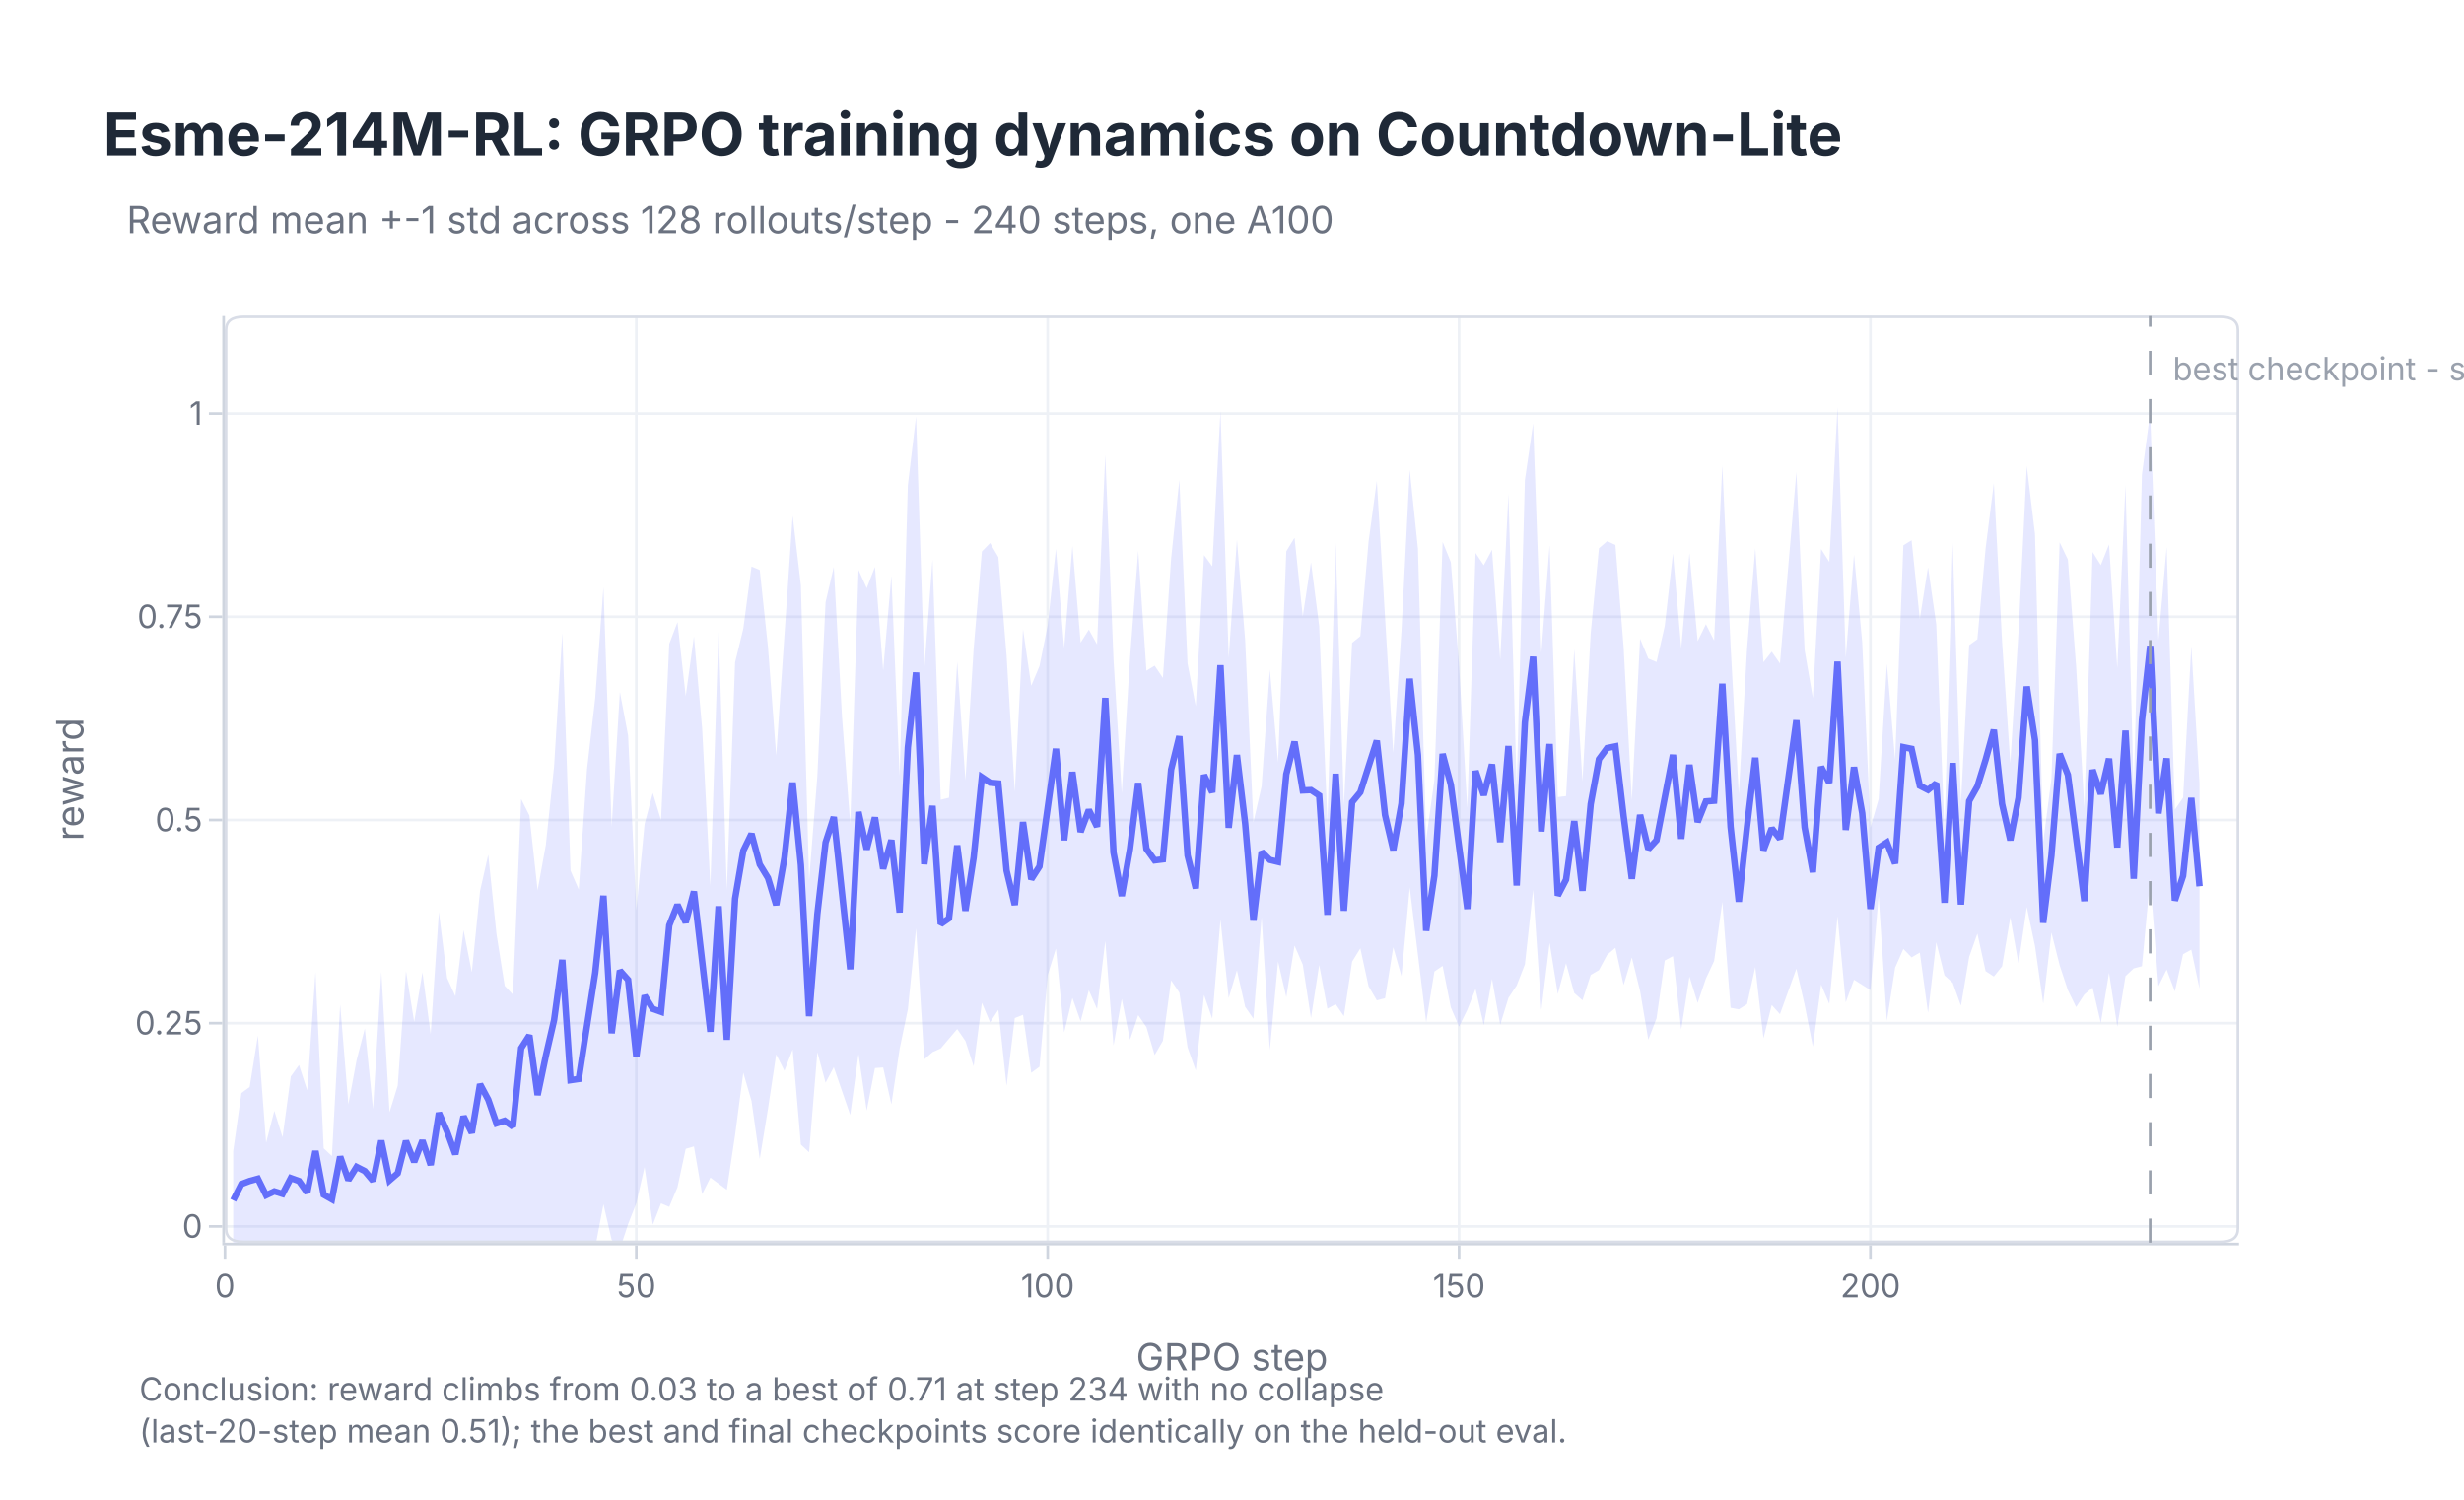
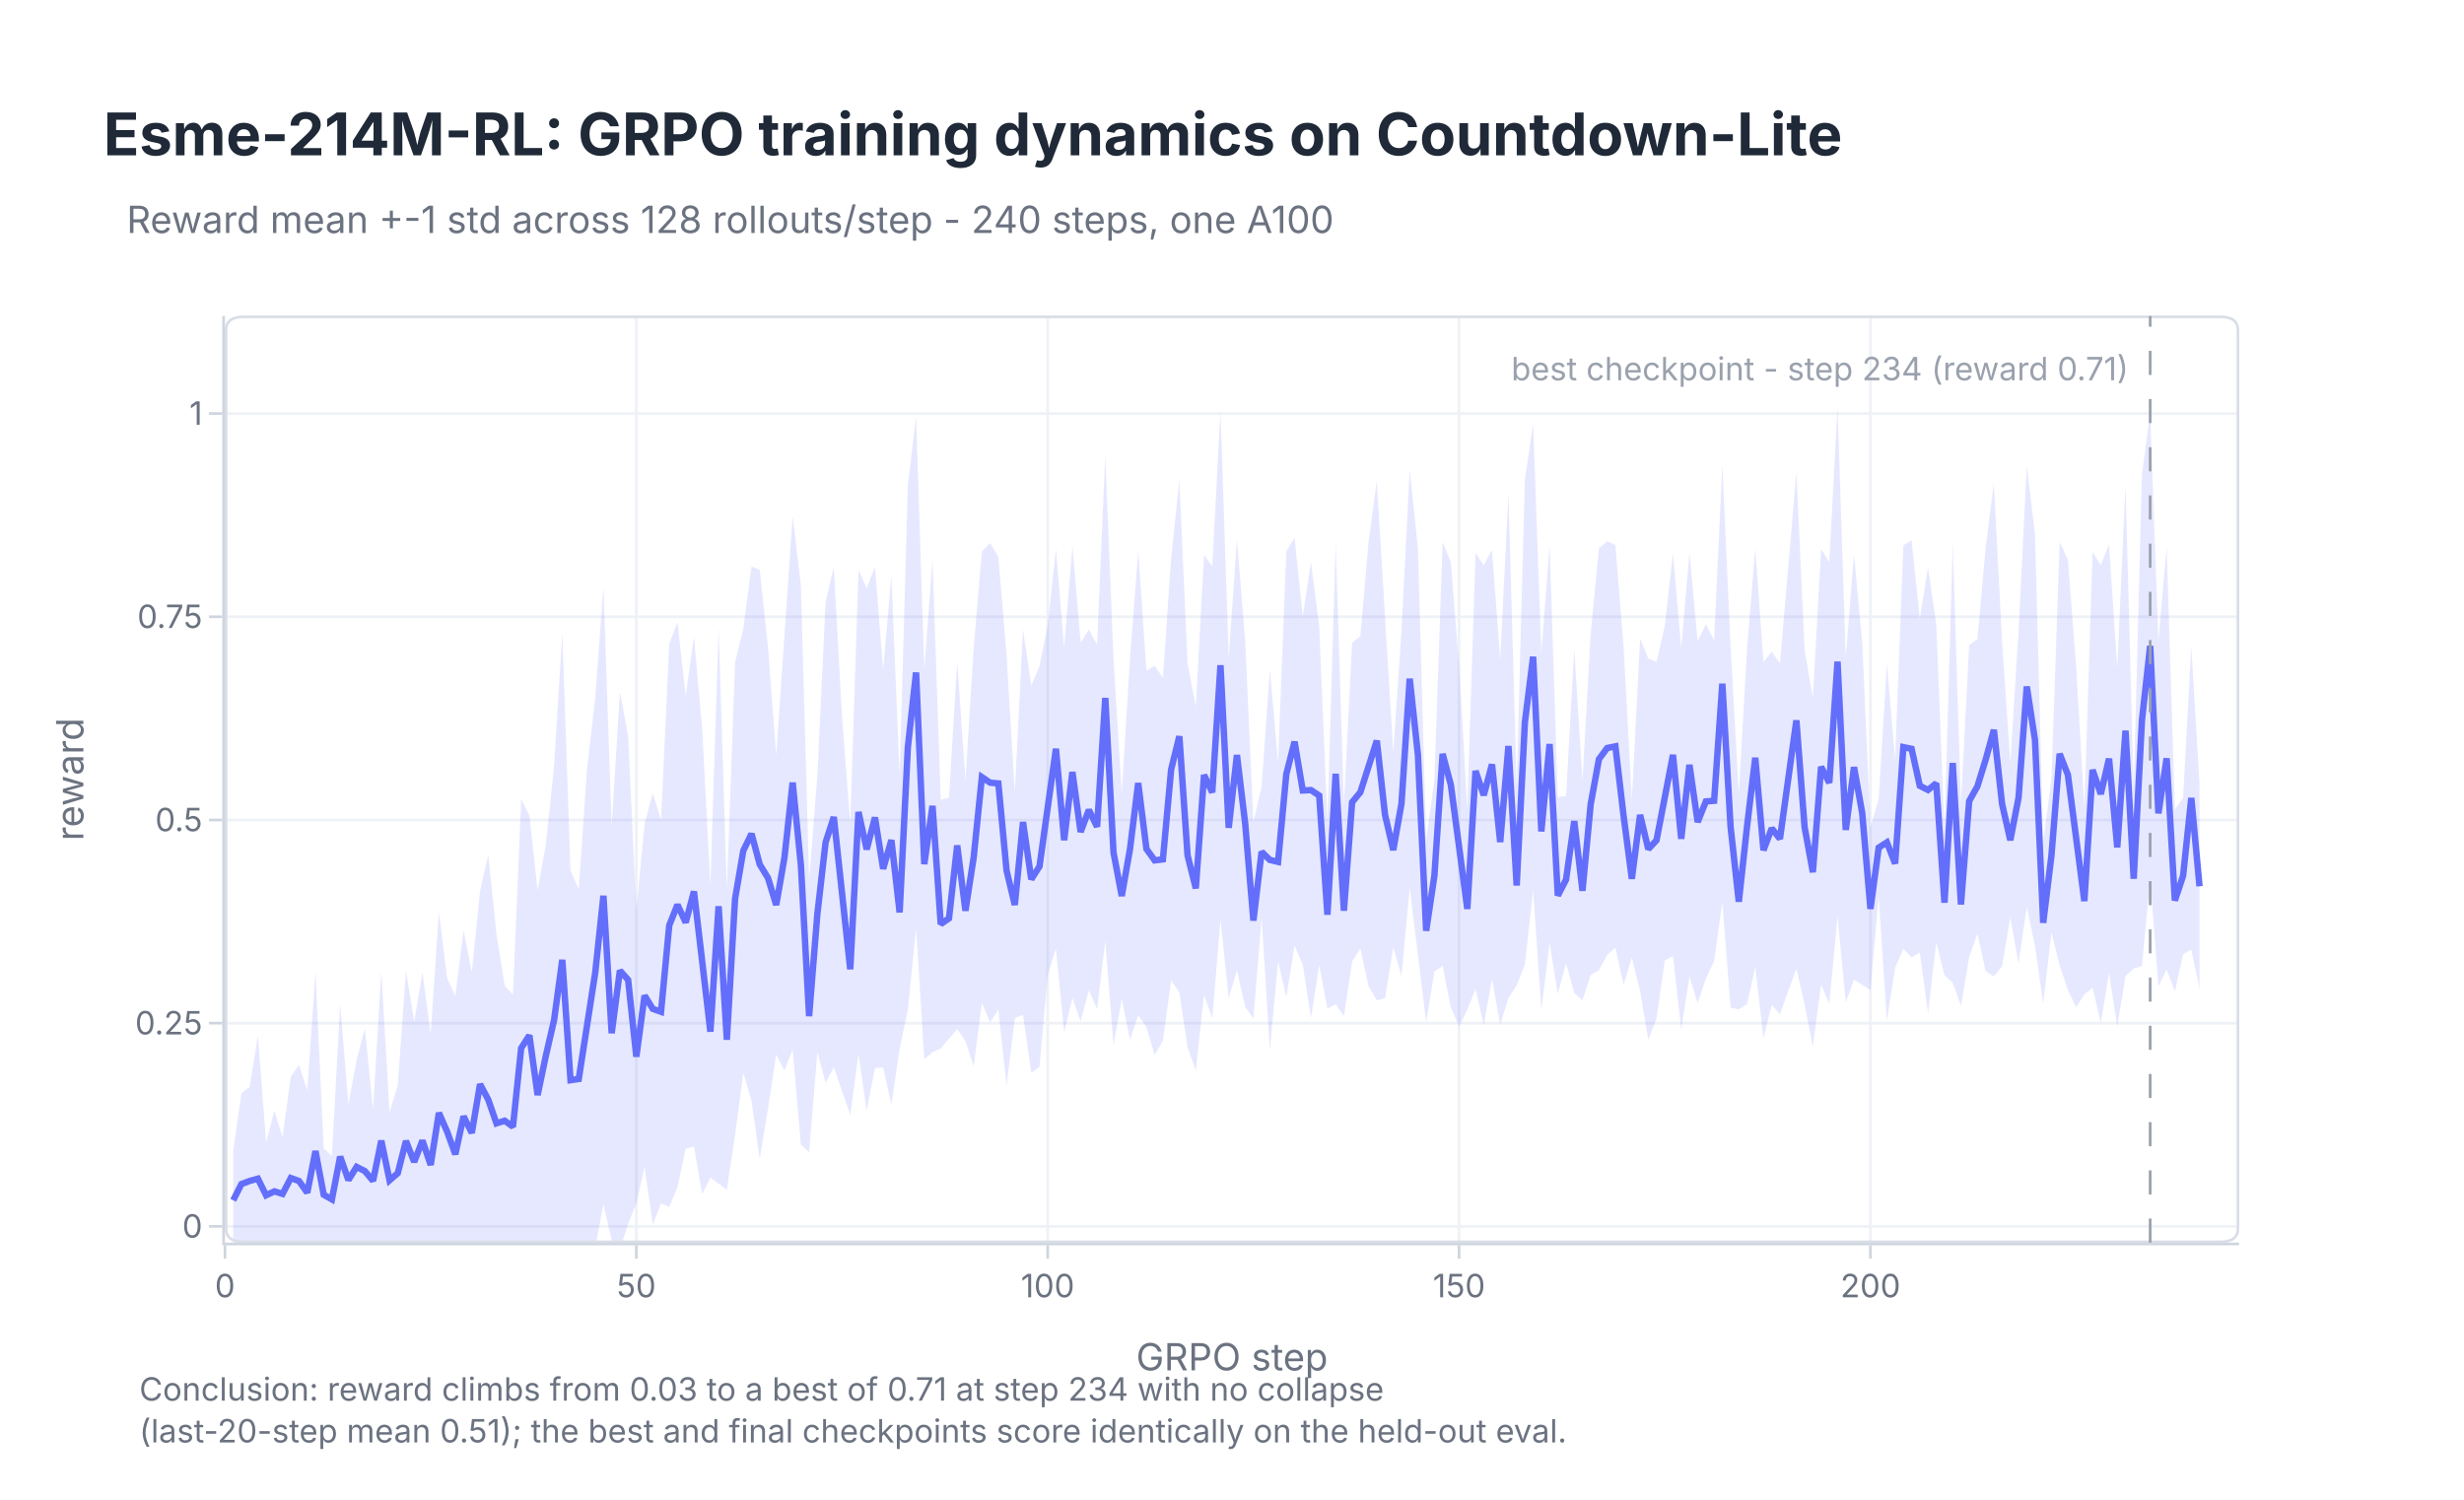
<svg xmlns="http://www.w3.org/2000/svg" class="main-svg" width="920" height="560" style="" viewBox="0 0 920 560">
  <rect x="0" y="0" width="920" height="560" style="fill: rgb(255, 255, 255); fill-opacity: 1;" />
-   <defs id="defs-8ce831">
+   <defs id="defs-a65ee2">
    <g class="clips">
-       <clipPath id="clip8ce831xyplot" class="plotclip">
+       <clipPath id="clipa65ee2xyplot" class="plotclip">
        <rect width="752" height="346" />
      </clipPath>
-       <clipPath class="axesclip" id="clip8ce831x">
+       <clipPath class="axesclip" id="clipa65ee2x">
        <rect x="84" y="0" width="752" height="560" />
      </clipPath>
-       <clipPath class="axesclip" id="clip8ce831y">
+       <clipPath class="axesclip" id="clipa65ee2y">
        <rect x="0" y="118" width="920" height="346" />
      </clipPath>
-       <clipPath class="axesclip" id="clip8ce831xy">
+       <clipPath class="axesclip" id="clipa65ee2xy">
        <rect x="84" y="118" width="752" height="346" />
      </clipPath>
    </g>
    <g class="gradients" />
    <g class="patterns" />
  </defs>
  <g class="bglayer" />
  <g class="layer-below">
    <g class="imagelayer" />
    <g class="shapelayer" />
  </g>
  <g class="cartesianlayer">
    <g class="subplot xy">
      <g class="layer-subplot">
        <g class="shapelayer" />
        <g class="imagelayer" />
      </g>
      <g class="minor-gridlayer">
        <g class="x" />
        <g class="y" />
      </g>
      <g class="gridlayer">
        <g class="x">
          <path class="xgrid crisp" transform="translate(237.59,0)" d="M0,118v346" style="stroke: rgb(238, 241, 246); stroke-opacity: 1; stroke-width: 1px;" />
          <path class="xgrid crisp" transform="translate(391.19,0)" d="M0,118v346" style="stroke: rgb(238, 241, 246); stroke-opacity: 1; stroke-width: 1px;" />
          <path class="xgrid crisp" transform="translate(544.78,0)" d="M0,118v346" style="stroke: rgb(238, 241, 246); stroke-opacity: 1; stroke-width: 1px;" />
          <path class="xgrid crisp" transform="translate(698.38,0)" d="M0,118v346" style="stroke: rgb(238, 241, 246); stroke-opacity: 1; stroke-width: 1px;" />
        </g>
        <g class="y">
          <path class="ygrid crisp" transform="translate(0,457.93)" d="M84,0h752" style="stroke: rgb(238, 241, 246); stroke-opacity: 1; stroke-width: 1px;" />
          <path class="ygrid crisp" transform="translate(0,382.05)" d="M84,0h752" style="stroke: rgb(238, 241, 246); stroke-opacity: 1; stroke-width: 1px;" />
          <path class="ygrid crisp" transform="translate(0,306.18)" d="M84,0h752" style="stroke: rgb(238, 241, 246); stroke-opacity: 1; stroke-width: 1px;" />
          <path class="ygrid crisp" transform="translate(0,230.3)" d="M84,0h752" style="stroke: rgb(238, 241, 246); stroke-opacity: 1; stroke-width: 1px;" />
          <path class="ygrid crisp" transform="translate(0,154.42)" d="M84,0h752" style="stroke: rgb(238, 241, 246); stroke-opacity: 1; stroke-width: 1px;" />
        </g>
      </g>
      <g class="zerolinelayer" />
      <g class="layer-between">
        <g class="shapelayer" />
        <g class="imagelayer" />
      </g>
      <path class="xlines-below" />
      <path class="ylines-below" />
      <g class="overlines-below" />
      <g class="xaxislayer-below" />
      <g class="yaxislayer-below" />
      <g class="overaxes-below" />
      <g class="overplot">
-         <g class="xy" transform="translate(84,118)" clip-path="url(#clip8ce831xyplot)">
+         <g class="xy" transform="translate(84,118)" clip-path="url(#clipa65ee2xyplot)">
          <g class="scatterlayer mlayer">
-             <g class="trace scatter trace153460" style="stroke-miterlimit: 2;">
+             <g class="trace scatter trace103894" style="stroke-miterlimit: 2;">
              <g class="fills">
                <g>
                  <path class="js-fill" d="M3.07,348.54L6.14,358.14L9.22,358.04L12.29,375.57L15.36,347.94L18.43,356.93L21.5,348.97L27.65,366.31L30.72,365.52L33.79,378.67L36.86,345.43L39.93,346.03L43.01,370.68L46.08,350.9L49.15,357.58L52.22,372.5L55.29,349.76L58.37,370.95L61.44,348.17L64.51,352.77L67.58,371.5L70.65,368.13L73.73,370.71L76.8,365.85L79.87,372.53L82.94,361.9L86.01,372.05L92.16,365.03L95.23,358.98L98.3,384.07L101.37,372.2L104.44,350.85L107.52,352.05L110.59,366.38L113.66,350.7L116.73,367.37L119.8,354.97L122.88,357.66L125.95,362.36L129.02,363.59L132.09,355.66L135.16,358.16L138.24,347.8L141.31,331.66L144.38,344.96L147.45,348.41L150.52,339.06L153.59,331.23L156.67,317.77L159.74,339.29L162.81,331.33L165.88,332.64L168.95,325.32L172.03,310.97L175.1,310.06L178.17,327.87L181.24,321.72L187.39,326.26L190.46,305.78L193.53,282.54L196.6,293.13L199.67,314.74L202.75,296.03L205.82,275.72L208.89,281.82L211.96,273.86L215.03,309.38L218.1,312.24L221.18,274.86L224.25,286.26L227.32,280.47L233.46,298.31L236.54,275.57L239.61,296.69L242.68,280.81L245.75,280.58L248.82,294.35L251.9,273.67L254.97,258.92L258.04,228.66L261.11,277.55L264.18,274.86L267.25,273.48L273.4,266.24L276.47,270.71L279.54,280.14L282.61,256.43L285.69,263.73L288.76,259.06L291.83,287.42L294.9,262.13L297.97,260.92L301.05,282.58L304.12,280.33L307.19,246.07L310.26,236.19L313.33,267.49L316.41,254.62L319.48,263.34L322.55,251.75L325.62,258.77L328.69,233.33L331.76,272.42L334.84,254.97L337.91,270.23L340.98,261.04L344.05,265.52L347.12,275.95L350.2,270.62L353.27,248.07L356.34,252.6L359.41,273.06L362.48,281.71L365.56,253.51L368.63,262.32L371.7,225.38L374.77,254.64L377.84,244.3L380.92,257.95L383.99,262.37L387.06,224.52L390.13,274.15L393.2,241.03L396.27,254.32L399.35,235.08L402.42,242.18L405.49,262.09L408.56,242.32L411.63,258.64L414.71,256.96L417.78,261.42L420.85,241.06L423.92,236.1L426.99,250.27L430.07,255.53L433.14,254.73L436.21,235.69L439.28,246.5L442.35,213.43L448.5,263.69L451.57,244.75L454.64,242.66L457.71,258.17L460.78,265.33L463.86,259.04L466.93,251.27L470,264.78L473.07,247.55L476.14,264.62L479.22,254.59L482.29,249.98L485.36,242.1L488.43,214.29L491.5,259.12L494.58,234.07L497.65,253.17L500.72,241.66L503.79,252.79L506.86,255.51L509.93,246.03L513.01,244.23L516.08,238.54L519.15,235.9L522.22,249.81L525.29,239.53L528.37,252.05L531.44,270.22L534.51,262.26L537.58,240.65L540.65,239.03L543.73,266.39L546.8,246.64L549.87,256.48L552.94,247.4L556.01,240.85L559.08,218.78L562.16,258.3L565.23,258.88L568.3,256.95L571.37,243.1L574.44,269.69L577.52,257.26L580.59,260.68L586.73,243.7L589.8,257.11L592.88,272.77L595.95,249.62L599.02,256.83L602.09,224.13L605.16,256.23L608.24,247.82L614.38,251.7L617.45,216.65L620.52,263.16L623.59,243.32L626.67,236.34L629.74,239.49L632.81,237.68L635.88,260.16L638.95,233.85L642.03,246.21L645.1,248.99L648.17,257.53L651.24,239.32L654.31,230.59L657.39,244.62L660.46,246.63L663.53,242.81L666.6,224.55L669.67,241.8L672.75,220.67L675.82,235.25L678.89,256.74L681.96,230.18L685.03,242.44L688.1,251.71L691.18,258.04L694.25,253.33L697.32,250.8L700.39,263.96L703.46,245.24L706.54,265.34L709.61,246.46L712.68,243.59L715.75,242.79L718.82,210.19L721.9,250.25L724.97,244.03L728.04,252.21L731.11,238.29L734.18,236.6L737.25,251.15L737.25,174.71L734.18,123.3L731.11,179.84L728.04,184.3L724.97,86.28L721.9,121.18L718.82,36.16L715.75,59.2L712.68,176.64L709.61,63.17L706.54,131.48L703.46,85.29L700.39,93L697.32,88.11L694.25,183.59L691.18,130.83L688.1,90.94L685.03,84.5L681.96,172.73L678.89,196.39L675.82,81.45L672.75,56L669.67,118.01L666.6,166.9L663.53,121.62L660.46,62.43L657.39,86.7L654.31,120.69L651.24,122.9L648.17,181.93L645.1,84.84L642.03,191.93L638.95,115.09L635.88,93.79L632.81,113.12L629.74,83.73L626.67,85.62L623.59,165.61L620.52,129.92L617.45,180.39L614.38,191.04L611.31,121.82L608.24,89.08L605.16,127.55L602.09,33.96L599.02,91.81L595.95,87L592.88,142.59L589.8,124.68L586.73,58.25L580.59,129.74L577.52,125.33L574.44,129.26L571.37,86.79L568.3,124.32L565.23,178.5L562.16,123.18L559.08,55.81L556.01,121.16L552.94,115.09L549.87,121.41L546.8,88.53L543.73,124.01L540.65,88.7L537.58,115.77L534.51,129.19L531.44,127.91L528.37,120.52L525.29,180.78L522.22,123.64L519.15,85.48L516.08,84.07L513.01,86.73L509.93,118.44L506.86,173.71L503.79,124.44L500.72,179.26L497.65,179.63L494.58,85.57L491.5,125.79L488.43,40.14L485.36,61.21L482.29,175.32L479.22,66.52L476.14,128.24L473.07,87.28L470,93.06L466.93,88.46L463.86,183.73L460.78,130.57L457.71,91.93L454.64,84.34L451.57,173.17L448.5,195.4L445.42,86.87L442.35,57.42L439.28,117.64L436.21,163.13L430.07,61.6L426.99,84.26L423.92,119.54L420.85,122.02L417.78,182.69L414.71,84.87L411.63,188.48L408.56,115.8L405.49,91.94L402.42,112.14L399.35,82.81L396.27,87.85L393.2,166.64L390.13,132.03L387.06,175.61L383.99,189.09L380.92,121.1L377.84,83.54L374.77,127.56L371.7,35.42L368.63,93.44L365.56,89.26L362.48,145.7L359.41,129.78L356.34,61.24L353.27,90.63L350.2,135.14L347.12,130.56L344.05,132.44L340.98,87.71L337.91,127.82L334.84,178.13L331.76,128.24L328.69,51.87L325.62,122.64L322.55,117.1L319.48,121.94L316.41,85.9L313.33,123.97L310.26,86.97L307.19,115.49L304.12,130.73L301.05,138.05L297.97,116.99L294.9,177.66L291.83,126.69L288.76,90L285.69,84.77L282.61,87.93L279.54,124.3L276.47,173.41L273.4,129.11L270.33,179.88L267.25,180.62L264.18,90.95L261.11,131.8L258.04,37.56L254.97,63.21L251.9,171.71L248.82,97L245.75,132.26L242.68,93.67L239.61,101.62L236.54,94.82L233.46,189.54L230.39,149.66L227.32,93.7L224.25,106.88L221.18,171.77L218.1,210.63L215.03,100.59L211.96,74.56L205.82,164.1L202.75,123.62L199.67,94.82L196.6,93.53L193.53,116.75L190.46,129.32L187.39,214.22L184.31,116.53L181.24,212.74L178.17,154.03L175.1,119.69L172.03,141.93L168.95,114.31L165.88,122.42L162.81,188.26L159.74,178.13L156.67,189.72L153.59,221.91L150.52,156.67L147.45,140.4L144.38,190.64L141.31,101.28L138.24,142.61L135.16,169.35L132.09,214.12L129.02,207.09L125.95,118.44L122.88,168.13L119.8,197.5L116.73,214.42L113.66,186.5L110.59,180.37L107.52,253.38L104.44,250.09L101.37,230.72L98.3,201.16L95.23,214.71L92.16,245.03L89.08,229.33L86.01,253.97L82.94,247.18L79.87,222.58L76.8,268.13L73.73,245.07L70.65,263.56L67.58,244.58L64.51,287.36L61.44,297.3L58.37,244.88L55.29,296.12L52.22,266.06L49.15,277.84L46.08,294.33L43.01,257.07L39.93,313.64L36.86,310.77L33.79,244.95L30.72,289.16L27.65,279.67L24.58,283.93L21.5,306.62L18.43,296.77L15.36,308.69L12.29,268.68L9.22,287.87L6.14,290.13L3.07,311.82Z" style="fill: rgb(99, 110, 250); fill-opacity: 0.16; stroke-width: 0;" />
                </g>
              </g>
              <g class="errorbars" />
              <g class="lines">
                <path class="js-line" d="M3.07,311.82L6.14,290.13L9.22,287.87L12.29,268.68L15.36,308.69L18.43,296.77L21.5,306.62L24.58,283.93L27.65,279.67L30.72,289.16L33.79,244.95L36.86,310.77L39.93,313.64L43.01,257.07L46.08,294.33L49.15,277.84L52.22,266.06L55.29,296.12L58.37,244.88L61.44,297.3L64.51,287.36L67.58,244.58L70.65,263.56L73.73,245.07L76.8,268.13L79.87,222.58L82.94,247.18L86.01,253.97L89.08,229.33L92.16,245.03L95.23,214.71L98.3,201.16L101.37,230.72L104.44,250.09L107.52,253.38L110.59,180.37L113.66,186.5L116.73,214.42L119.8,197.5L122.88,168.13L125.95,118.44L129.02,207.09L132.09,214.12L135.16,169.35L138.24,142.61L141.31,101.28L144.38,190.64L147.45,140.4L150.52,156.67L153.59,221.91L156.67,189.72L159.74,178.13L162.81,188.26L165.88,122.42L168.95,114.31L172.03,141.93L175.1,119.69L178.17,154.03L181.24,212.74L184.31,116.53L187.39,214.22L190.46,129.32L193.53,116.75L196.6,93.53L199.67,94.82L202.75,123.62L205.82,164.1L211.96,74.56L215.03,100.59L218.1,210.63L221.18,171.77L224.25,106.88L227.32,93.7L230.39,149.66L233.46,189.54L236.54,94.82L239.61,101.62L242.68,93.67L245.75,132.26L248.82,97L251.9,171.71L254.97,63.21L258.04,37.56L261.11,131.8L264.18,90.95L267.25,180.62L270.33,179.88L273.4,129.11L276.47,173.41L279.54,124.3L282.61,87.93L285.69,84.77L288.76,90L291.83,126.69L294.9,177.66L297.97,116.99L301.05,138.05L304.12,130.73L307.19,115.49L310.26,86.97L313.33,123.97L316.41,85.9L319.48,121.94L322.55,117.1L325.62,122.64L328.69,51.87L331.76,128.24L334.84,178.13L337.91,127.82L340.98,87.71L344.05,132.44L347.12,130.56L350.2,135.14L353.27,90.63L356.34,61.24L359.41,129.78L362.48,145.7L365.56,89.26L368.63,93.44L371.7,35.42L374.77,127.56L377.84,83.54L380.92,121.1L383.99,189.09L387.06,175.61L390.13,132.03L393.2,166.64L396.27,87.85L399.35,82.81L402.42,112.14L405.49,91.94L408.56,115.8L411.63,188.48L414.71,84.87L417.78,182.69L420.85,122.02L423.92,119.54L426.99,84.26L430.07,61.6L436.21,163.13L439.28,117.64L442.35,57.42L445.42,86.87L448.5,195.4L451.57,173.17L454.64,84.34L457.71,91.93L460.78,130.57L463.86,183.73L466.93,88.46L470,93.06L473.07,87.28L476.14,128.24L479.22,66.52L482.29,175.32L485.36,61.21L488.43,40.14L491.5,125.79L494.58,85.57L497.65,179.63L500.72,179.26L503.79,124.44L506.86,173.71L509.93,118.44L513.01,86.73L516.08,84.07L519.15,85.48L522.22,123.64L525.29,180.78L528.37,120.52L531.44,127.91L534.51,129.19L537.58,115.77L540.65,88.7L543.73,124.01L546.8,88.53L549.87,121.41L552.94,115.09L556.01,121.16L559.08,55.81L562.16,123.18L565.23,178.5L568.3,124.32L571.37,86.79L574.44,129.26L577.52,125.33L580.59,129.74L586.73,58.25L589.8,124.68L592.88,142.59L595.95,87L599.02,91.81L602.09,33.96L605.16,127.55L608.24,89.08L611.31,121.82L614.38,191.04L617.45,180.39L620.52,129.92L623.59,165.61L626.67,85.62L629.74,83.73L632.81,113.12L635.88,93.79L638.95,115.09L642.03,191.93L645.1,84.84L648.17,181.93L651.24,122.9L654.31,120.69L657.39,86.7L660.46,62.43L663.53,121.62L666.6,166.9L669.67,118.01L672.75,56L675.82,81.45L678.89,196.39L681.96,172.73L685.03,84.5L688.1,90.94L691.18,130.83L694.25,183.59L697.32,88.11L700.39,93L703.46,85.29L706.54,131.48L709.61,63.17L712.68,176.64L715.75,59.2L718.82,36.16L721.9,121.18L724.97,86.28L728.04,184.3L731.11,179.84L734.18,123.3L737.25,174.71" style="vector-effect: none; fill: none; stroke: rgb(99, 110, 250); stroke-opacity: 1; stroke-width: 0px; opacity: 1;" />
              </g>
              <g class="points" />
              <g class="text" />
            </g>
-             <g class="trace scatter trace4c0d68" style="stroke-miterlimit: 2;">
+             <g class="trace scatter trace595392" style="stroke-miterlimit: 2;">
              <g class="fills" />
              <g class="errorbars" />
              <g class="lines">
                <path class="js-line" d="M3.07,348.54L6.14,358.14L9.22,358.04L12.29,375.57L15.36,347.94L18.43,356.93L21.5,348.97L27.65,366.31L30.72,365.52L33.79,378.67L36.86,345.43L39.93,346.03L43.01,370.68L46.08,350.9L49.15,357.58L52.22,372.5L55.29,349.76L58.37,370.95L61.44,348.17L64.51,352.77L67.58,371.5L70.65,368.13L73.73,370.71L76.8,365.85L79.87,372.53L82.94,361.9L86.01,372.05L92.16,365.03L95.23,358.98L98.3,384.07L101.37,372.2L104.44,350.85L107.52,352.05L110.59,366.38L113.66,350.7L116.73,367.37L119.8,354.97L122.88,357.66L125.95,362.36L129.02,363.59L132.09,355.66L135.16,358.16L138.24,347.8L141.31,331.66L144.38,344.96L147.45,348.41L150.52,339.06L153.59,331.23L156.67,317.77L159.74,339.29L162.81,331.33L165.88,332.64L168.95,325.32L172.03,310.97L175.1,310.06L178.17,327.87L181.24,321.72L187.39,326.26L190.46,305.78L193.53,282.54L196.6,293.13L199.67,314.74L202.75,296.03L205.82,275.72L208.89,281.82L211.96,273.86L215.03,309.38L218.1,312.24L221.18,274.86L224.25,286.26L227.32,280.47L233.46,298.31L236.54,275.57L239.61,296.69L242.68,280.81L245.75,280.58L248.82,294.35L251.9,273.67L254.97,258.92L258.04,228.66L261.11,277.55L264.18,274.86L267.25,273.48L273.4,266.24L276.47,270.71L279.54,280.14L282.61,256.43L285.69,263.73L288.76,259.06L291.83,287.42L294.9,262.13L297.97,260.92L301.05,282.58L304.12,280.33L307.19,246.07L310.26,236.19L313.33,267.49L316.41,254.62L319.48,263.34L322.55,251.75L325.62,258.77L328.69,233.33L331.76,272.42L334.84,254.97L337.91,270.23L340.98,261.04L344.05,265.52L347.12,275.95L350.2,270.62L353.27,248.07L356.34,252.6L359.41,273.06L362.48,281.71L365.56,253.51L368.63,262.32L371.7,225.38L374.77,254.64L377.84,244.3L380.92,257.95L383.99,262.37L387.06,224.52L390.13,274.15L393.2,241.03L396.27,254.32L399.35,235.08L402.42,242.18L405.49,262.09L408.56,242.32L411.63,258.64L414.71,256.96L417.78,261.42L420.85,241.06L423.92,236.1L426.99,250.27L430.07,255.53L433.14,254.73L436.21,235.69L439.28,246.5L442.35,213.43L448.5,263.69L451.57,244.75L454.64,242.66L457.71,258.17L460.78,265.33L463.86,259.04L466.93,251.27L470,264.78L473.07,247.55L476.14,264.62L479.22,254.59L482.29,249.98L485.36,242.1L488.43,214.29L491.5,259.12L494.58,234.07L497.65,253.17L500.72,241.66L503.79,252.79L506.86,255.51L509.93,246.03L513.01,244.23L516.08,238.54L519.15,235.9L522.22,249.81L525.29,239.53L528.37,252.05L531.44,270.22L534.51,262.26L537.58,240.65L540.65,239.03L543.73,266.39L546.8,246.64L549.87,256.48L552.94,247.4L556.01,240.85L559.08,218.78L562.16,258.3L565.23,258.88L568.3,256.95L571.37,243.1L574.44,269.69L577.52,257.26L580.59,260.68L586.73,243.7L589.8,257.11L592.88,272.77L595.95,249.62L599.02,256.83L602.09,224.13L605.16,256.23L608.24,247.82L614.38,251.7L617.45,216.65L620.52,263.16L623.59,243.32L626.67,236.34L629.74,239.49L632.81,237.68L635.88,260.16L638.95,233.85L642.03,246.21L645.1,248.99L648.17,257.53L651.24,239.32L654.31,230.59L657.39,244.62L660.46,246.63L663.53,242.81L666.6,224.55L669.67,241.8L672.75,220.67L675.82,235.25L678.89,256.74L681.96,230.18L685.03,242.44L688.1,251.71L691.18,258.04L694.25,253.33L697.32,250.8L700.39,263.96L703.46,245.24L706.54,265.34L709.61,246.46L712.68,243.59L715.75,242.79L718.82,210.19L721.9,250.25L724.97,244.03L728.04,252.21L731.11,238.29L734.18,236.6L737.25,251.15" style="vector-effect: none; fill: none; stroke: rgb(239, 85, 59); stroke-opacity: 1; stroke-width: 0px; opacity: 1;" />
              </g>
              <g class="points" />
              <g class="text" />
            </g>
-             <g class="trace scatter trace9863c2" style="stroke-miterlimit: 2; opacity: 1;">
+             <g class="trace scatter tracefa6270" style="stroke-miterlimit: 2; opacity: 1;">
              <g class="fills" />
              <g class="errorbars" />
              <g class="lines">
                <path class="js-line" d="M3.07,330.18L6.14,324.13L9.22,322.96L12.29,322.12L15.36,328.31L18.43,326.85L21.5,327.8L24.58,321.88L27.65,322.99L30.72,327.34L33.79,311.81L36.86,328.1L39.93,329.84L43.01,313.87L46.08,322.62L49.15,317.71L52.22,319.28L55.29,322.94L58.37,307.92L61.44,322.73L64.51,320.07L67.58,308.04L70.65,315.85L73.73,307.89L76.8,316.99L79.87,297.55L82.94,304.54L86.01,313.01L89.08,298.84L92.16,305.03L95.23,286.84L98.3,292.61L101.37,301.46L104.44,300.47L107.52,302.71L110.59,273.38L113.66,268.6L116.73,290.89L119.8,276.24L122.88,262.89L125.95,240.4L129.02,285.34L132.09,284.89L138.24,245.2L141.31,216.47L144.38,267.8L147.45,244.41L150.52,247.87L153.59,276.57L156.67,253.75L159.74,258.71L162.81,259.8L165.88,227.53L168.95,219.82L172.03,226.45L175.1,214.87L178.17,240.95L181.24,267.23L184.31,220.39L187.39,270.24L190.46,217.55L193.53,199.65L196.6,193.33L199.67,204.78L202.75,209.83L205.82,219.91L208.89,202.27L211.96,174.21L215.03,204.99L218.1,261.44L221.18,223.31L224.25,196.57L227.32,187.08L233.46,243.92L236.54,185.19L239.61,199.15L242.68,187.24L245.75,206.42L248.82,195.68L251.9,222.69L254.97,161.07L258.04,133.11L261.11,204.67L264.18,182.91L267.25,227.05L270.33,224.91L273.4,197.68L276.47,222.06L279.54,202.22L282.61,172.18L285.69,174.25L288.76,174.53L291.83,207.06L294.9,219.9L297.97,188.95L301.05,210.32L304.12,205.53L310.26,161.58L313.33,195.73L316.41,170.26L319.48,192.64L322.55,184.42L325.62,190.71L328.69,142.6L331.76,200.33L334.84,216.55L337.91,199.03L340.98,174.38L344.05,198.98L347.12,203.26L350.2,202.88L353.27,169.35L356.34,156.92L359.41,201.42L362.48,213.71L365.56,171.38L368.63,177.88L371.7,130.4L374.77,191.1L377.84,163.92L380.92,189.52L383.99,225.73L387.06,200.06L390.13,203.09L393.2,203.83L396.27,171.09L399.35,158.95L402.42,177.16L405.49,177.02L408.56,179.06L411.63,223.56L414.71,170.92L417.78,222.06L420.85,181.54L423.92,177.82L430.07,158.56L433.14,186.31L436.21,199.41L439.28,182.07L442.35,135.42L445.42,163.9L448.5,229.55L451.57,208.96L454.64,163.5L457.71,175.05L463.86,221.39L466.93,169.86L470,178.92L473.07,167.41L476.14,196.43L479.22,160.56L482.29,212.65L485.36,151.66L488.43,127.22L491.5,192.46L494.58,159.82L497.65,216.4L500.72,210.46L503.79,188.61L506.86,214.61L509.93,182.24L513.01,165.48L516.08,161.31L519.15,160.69L522.22,186.73L525.29,210.15L528.37,186.29L531.44,199.06L534.51,195.73L540.65,163.86L543.73,195.2L546.8,167.58L549.87,188.95L552.94,181.25L556.01,181.01L559.08,137.29L562.16,190.74L565.23,218.69L568.3,190.63L571.37,164.94L574.44,199.47L577.52,191.3L580.59,195.21L586.73,150.98L589.8,190.9L592.88,207.68L595.95,168.31L599.02,174.32L602.09,129.05L605.16,191.89L608.24,168.45L611.31,185.63L614.38,221.37L617.45,198.52L620.52,196.54L623.59,204.46L626.67,160.98L629.74,161.61L632.81,175.4L635.88,176.98L638.95,174.47L642.03,219.07L645.1,166.91L648.17,219.73L651.24,181.11L654.31,175.64L657.39,165.66L660.46,154.53L663.53,182.21L666.6,195.72L669.67,179.91L672.75,138.33L675.82,158.35L678.89,226.57L681.96,201.45L685.03,163.47L688.1,171.32L694.25,218.46L697.32,169.46L700.39,178.48L703.46,165.27L706.54,198.41L709.61,154.81L712.68,210.11L715.75,151L718.82,123.18L721.9,185.71L724.97,165.16L728.04,218.25L731.11,209.06L734.18,179.95L737.25,212.93" style="vector-effect: none; fill: none; stroke: rgb(99, 110, 250); stroke-opacity: 1; stroke-width: 2.4px; opacity: 1;" />
              </g>
              <g class="points" />
              <g class="text" />
            </g>
          </g>
        </g>
      </g>
      <g class="zerolinelayer-above" />
      <path class="xlines-above crisp" d="M83,464.5H836" style="fill: none; stroke-width: 1px; stroke: rgb(207, 213, 223); stroke-opacity: 1;" />
      <path class="ylines-above crisp" d="M83.5,118V464" style="fill: none; stroke-width: 1px; stroke: rgb(207, 213, 223); stroke-opacity: 1;" />
      <g class="overlines-above" />
      <g class="xaxislayer-above">
        <path class="xtick ticks crisp" d="M0,465v5" transform="translate(84,0)" style="stroke: rgb(207, 213, 223); stroke-opacity: 1; stroke-width: 1px;" />
        <path class="xtick ticks crisp" d="M0,465v5" transform="translate(237.59,0)" style="stroke: rgb(207, 213, 223); stroke-opacity: 1; stroke-width: 1px;" />
        <path class="xtick ticks crisp" d="M0,465v5" transform="translate(391.19,0)" style="stroke: rgb(207, 213, 223); stroke-opacity: 1; stroke-width: 1px;" />
        <path class="xtick ticks crisp" d="M0,465v5" transform="translate(544.78,0)" style="stroke: rgb(207, 213, 223); stroke-opacity: 1; stroke-width: 1px;" />
        <path class="xtick ticks crisp" d="M0,465v5" transform="translate(698.38,0)" style="stroke: rgb(207, 213, 223); stroke-opacity: 1; stroke-width: 1px;" />
        <g class="xtick">
          <text text-anchor="middle" x="0" y="484.4" transform="translate(84,0)" style="font-family: -apple-system, BlinkMacSystemFont, 'Segoe UI', sans-serif; font-size: 12px; fill: rgb(107, 114, 128); fill-opacity: 1; white-space: pre;">0</text>
        </g>
        <g class="xtick">
          <text text-anchor="middle" x="0" y="484.4" style="font-family: -apple-system, BlinkMacSystemFont, 'Segoe UI', sans-serif; font-size: 12px; fill: rgb(107, 114, 128); fill-opacity: 1; white-space: pre;" transform="translate(237.59,0)">50</text>
        </g>
        <g class="xtick">
          <text text-anchor="middle" x="0" y="484.4" style="font-family: -apple-system, BlinkMacSystemFont, 'Segoe UI', sans-serif; font-size: 12px; fill: rgb(107, 114, 128); fill-opacity: 1; white-space: pre;" transform="translate(391.19,0)">100</text>
        </g>
        <g class="xtick">
          <text text-anchor="middle" x="0" y="484.4" style="font-family: -apple-system, BlinkMacSystemFont, 'Segoe UI', sans-serif; font-size: 12px; fill: rgb(107, 114, 128); fill-opacity: 1; white-space: pre;" transform="translate(544.78,0)">150</text>
        </g>
        <g class="xtick">
          <text text-anchor="middle" x="0" y="484.4" style="font-family: -apple-system, BlinkMacSystemFont, 'Segoe UI', sans-serif; font-size: 12px; fill: rgb(107, 114, 128); fill-opacity: 1; white-space: pre;" transform="translate(698.38,0)">200</text>
        </g>
      </g>
      <g class="yaxislayer-above">
        <path class="ytick ticks crisp" d="M83,0h-5" transform="translate(0,457.93)" style="stroke: rgb(207, 213, 223); stroke-opacity: 1; stroke-width: 1px;" />
        <path class="ytick ticks crisp" d="M83,0h-5" transform="translate(0,382.05)" style="stroke: rgb(207, 213, 223); stroke-opacity: 1; stroke-width: 1px;" />
        <path class="ytick ticks crisp" d="M83,0h-5" transform="translate(0,306.18)" style="stroke: rgb(207, 213, 223); stroke-opacity: 1; stroke-width: 1px;" />
        <path class="ytick ticks crisp" d="M83,0h-5" transform="translate(0,230.3)" style="stroke: rgb(207, 213, 223); stroke-opacity: 1; stroke-width: 1px;" />
        <path class="ytick ticks crisp" d="M83,0h-5" transform="translate(0,154.42)" style="stroke: rgb(207, 213, 223); stroke-opacity: 1; stroke-width: 1px;" />
        <g class="ytick">
          <text text-anchor="end" x="75.6" y="4.2" transform="translate(0,457.93)" style="font-family: -apple-system, BlinkMacSystemFont, 'Segoe UI', sans-serif; font-size: 12px; fill: rgb(107, 114, 128); fill-opacity: 1; white-space: pre;">0</text>
        </g>
        <g class="ytick">
          <text text-anchor="end" x="75.6" y="4.2" style="font-family: -apple-system, BlinkMacSystemFont, 'Segoe UI', sans-serif; font-size: 12px; fill: rgb(107, 114, 128); fill-opacity: 1; white-space: pre;" transform="translate(0,382.05)">0.25</text>
        </g>
        <g class="ytick">
          <text text-anchor="end" x="75.6" y="4.2" style="font-family: -apple-system, BlinkMacSystemFont, 'Segoe UI', sans-serif; font-size: 12px; fill: rgb(107, 114, 128); fill-opacity: 1; white-space: pre;" transform="translate(0,306.18)">0.5</text>
        </g>
        <g class="ytick">
          <text text-anchor="end" x="75.6" y="4.2" style="font-family: -apple-system, BlinkMacSystemFont, 'Segoe UI', sans-serif; font-size: 12px; fill: rgb(107, 114, 128); fill-opacity: 1; white-space: pre;" transform="translate(0,230.3)">0.75</text>
        </g>
        <g class="ytick">
          <text text-anchor="end" x="75.6" y="4.2" style="font-family: -apple-system, BlinkMacSystemFont, 'Segoe UI', sans-serif; font-size: 12px; fill: rgb(107, 114, 128); fill-opacity: 1; white-space: pre;" transform="translate(0,154.42)">1</text>
        </g>
      </g>
      <g class="overaxes-above" />
    </g>
  </g>
  <g class="polarlayer" />
  <g class="smithlayer" />
  <g class="ternarylayer" />
  <g class="geolayer" />
  <g class="funnelarealayer" />
  <g class="pielayer" />
  <g class="iciclelayer" />
  <g class="treemaplayer" />
  <g class="sunburstlayer" />
  <g class="glimages" />
-   <defs id="topdefs-8ce831">
+   <defs id="topdefs-a65ee2">
    <g class="clips" />
  </defs>
  <g class="layer-above">
    <g class="imagelayer" />
    <g class="shapelayer">
      <g class="shape-group" data-index="0">
        <path data-index="0" fill-rule="evenodd" d="M 90.948,463.691 L 829.052,463.691 Q 835.591,463.691 835.591,458.748 L 835.591,123.252 Q 835.591,118.309 829.052,118.309 L 90.948,118.309 Q 84.409,118.309 84.409,123.252 L 84.409,458.748 Q 84.409,463.691 90.948,463.691 Z" style="opacity: 1; stroke: rgb(217, 221, 231); stroke-opacity: 1; fill: rgb(0, 0, 0); fill-opacity: 0; stroke-width: 1px;" />
      </g>
-       <g class="shape-group" data-index="1" clip-path="url(#clip8ce831x)">
+       <g class="shape-group" data-index="1" clip-path="url(#clipa65ee2x)">
        <path data-index="1" fill-rule="evenodd" d="M802.82,464L802.82,118" style="opacity: 1; stroke: rgb(154, 161, 173); stroke-opacity: 1; fill: rgb(0, 0, 0); fill-opacity: 0; stroke-dasharray: 9px, 9px; stroke-width: 1px;" />
      </g>
    </g>
  </g>
  <g class="infolayer">
    <g class="g-gtitle" />
    <g class="g-xtitle">
      <text class="xtitle" x="460" y="511.7" text-anchor="middle" style="opacity: 1; font-family: -apple-system, BlinkMacSystemFont, 'Segoe UI', sans-serif; font-size: 14px; fill: rgb(107, 114, 128); fill-opacity: 1; white-space: pre;">GRPO step</text>
    </g>
    <g class="g-ytitle">
      <text class="ytitle" transform="rotate(-90,31.12148,291)" x="31.121" y="291" text-anchor="middle" style="opacity: 1; font-family: -apple-system, BlinkMacSystemFont, 'Segoe UI', sans-serif; font-size: 14px; fill: rgb(107, 114, 128); fill-opacity: 1; white-space: pre;">reward</text>
    </g>
    <g class="annotation" data-index="0" style="opacity: 1;">
      <g class="annotation-text-g" transform="rotate(0,363.66,49.96)">
        <g class="cursor-pointer" transform="translate(50,35)">
          <rect class="bg" x="0.5" y="0.5" width="626" height="29" style="stroke-width: 1px; stroke: rgb(0, 0, 0); stroke-opacity: 0; fill: rgb(0, 0, 0); fill-opacity: 0;" />
          <text class="annotation-text" text-anchor="middle" x="313.25" y="23" style="font-family: -apple-system, BlinkMacSystemFont, 'Segoe UI', sans-serif; font-size: 22px; fill: rgb(31, 41, 55); fill-opacity: 1; white-space: pre;">
            <tspan style="font-weight:bold">Esme-214M-RL: GRPO training dynamics on Countdown-Lite</tspan>
          </text>
        </g>
      </g>
    </g>
    <g class="annotation" data-index="1" style="opacity: 1;">
      <g class="annotation-text-g" transform="rotate(0,272.66,81.79)">
        <g class="cursor-pointer" transform="translate(50,71)">
          <rect class="bg" x="0.5" y="0.5" width="444" height="20" style="stroke-width: 1px; stroke: rgb(0, 0, 0); stroke-opacity: 0; fill: rgb(0, 0, 0); fill-opacity: 0;" />
          <text class="annotation-text" text-anchor="middle" x="222.664" y="16" style="font-family: -apple-system, BlinkMacSystemFont, 'Segoe UI', sans-serif; font-size: 14px; fill: rgb(107, 114, 128); fill-opacity: 1; white-space: pre;">Reward mean +-1 std across 128 rollouts/step - 240 steps, one A100</text>
        </g>
      </g>
    </g>
    <g class="annotation" data-index="2" style="opacity: 1;">
      <g class="annotation-text-g" transform="rotate(0,319.16,526.48)">
        <g class="cursor-pointer" transform="translate(50,509)">
          <rect class="bg" x="0.5" y="0.5" width="537" height="34" style="stroke-width: 1px; stroke: rgb(0, 0, 0); stroke-opacity: 0; fill: rgb(0, 0, 0); fill-opacity: 0;" />
          <text class="annotation-text" text-anchor="start" x="2" y="14" style="font-family: -apple-system, BlinkMacSystemFont, 'Segoe UI', sans-serif; font-size: 12px; fill: rgb(107, 114, 128); fill-opacity: 1; white-space: pre;">
            <tspan class="line" dy="0em" x="2" y="14">Conclusion: reward climbs from 0.03 to a best of 0.71 at step 234 with no collapse</tspan>
            <tspan class="line" dy="1.3em" x="2" y="14">(last-20-step mean 0.51); the best and final checkpoints score identically on the held-out eval.</tspan>
          </text>
        </g>
      </g>
    </g>
    <g class="annotation" data-index="3" style="opacity: 1;">
-       <g class="annotation-text-g" transform="rotate(0,926.32,137.88)">
-         <g class="cursor-pointer" transform="translate(809,128)">
+       <g class="annotation-text-g" transform="rotate(0,679.32,137.88)">
+         <g class="cursor-pointer" transform="translate(562,128)">
          <rect class="bg" x="0.5" y="0.5" width="234" height="18" style="stroke-width: 1px; stroke: rgb(0, 0, 0); stroke-opacity: 0; fill: rgb(0, 0, 0); fill-opacity: 0;" />
          <text class="annotation-text" text-anchor="middle" x="117.523" y="14" style="font-family: -apple-system, BlinkMacSystemFont, 'Segoe UI', sans-serif; font-size: 12px; fill: rgb(154, 161, 173); fill-opacity: 1; white-space: pre;">best checkpoint - step 234 (reward 0.71)</text>
        </g>
      </g>
    </g>
  </g>
</svg>
